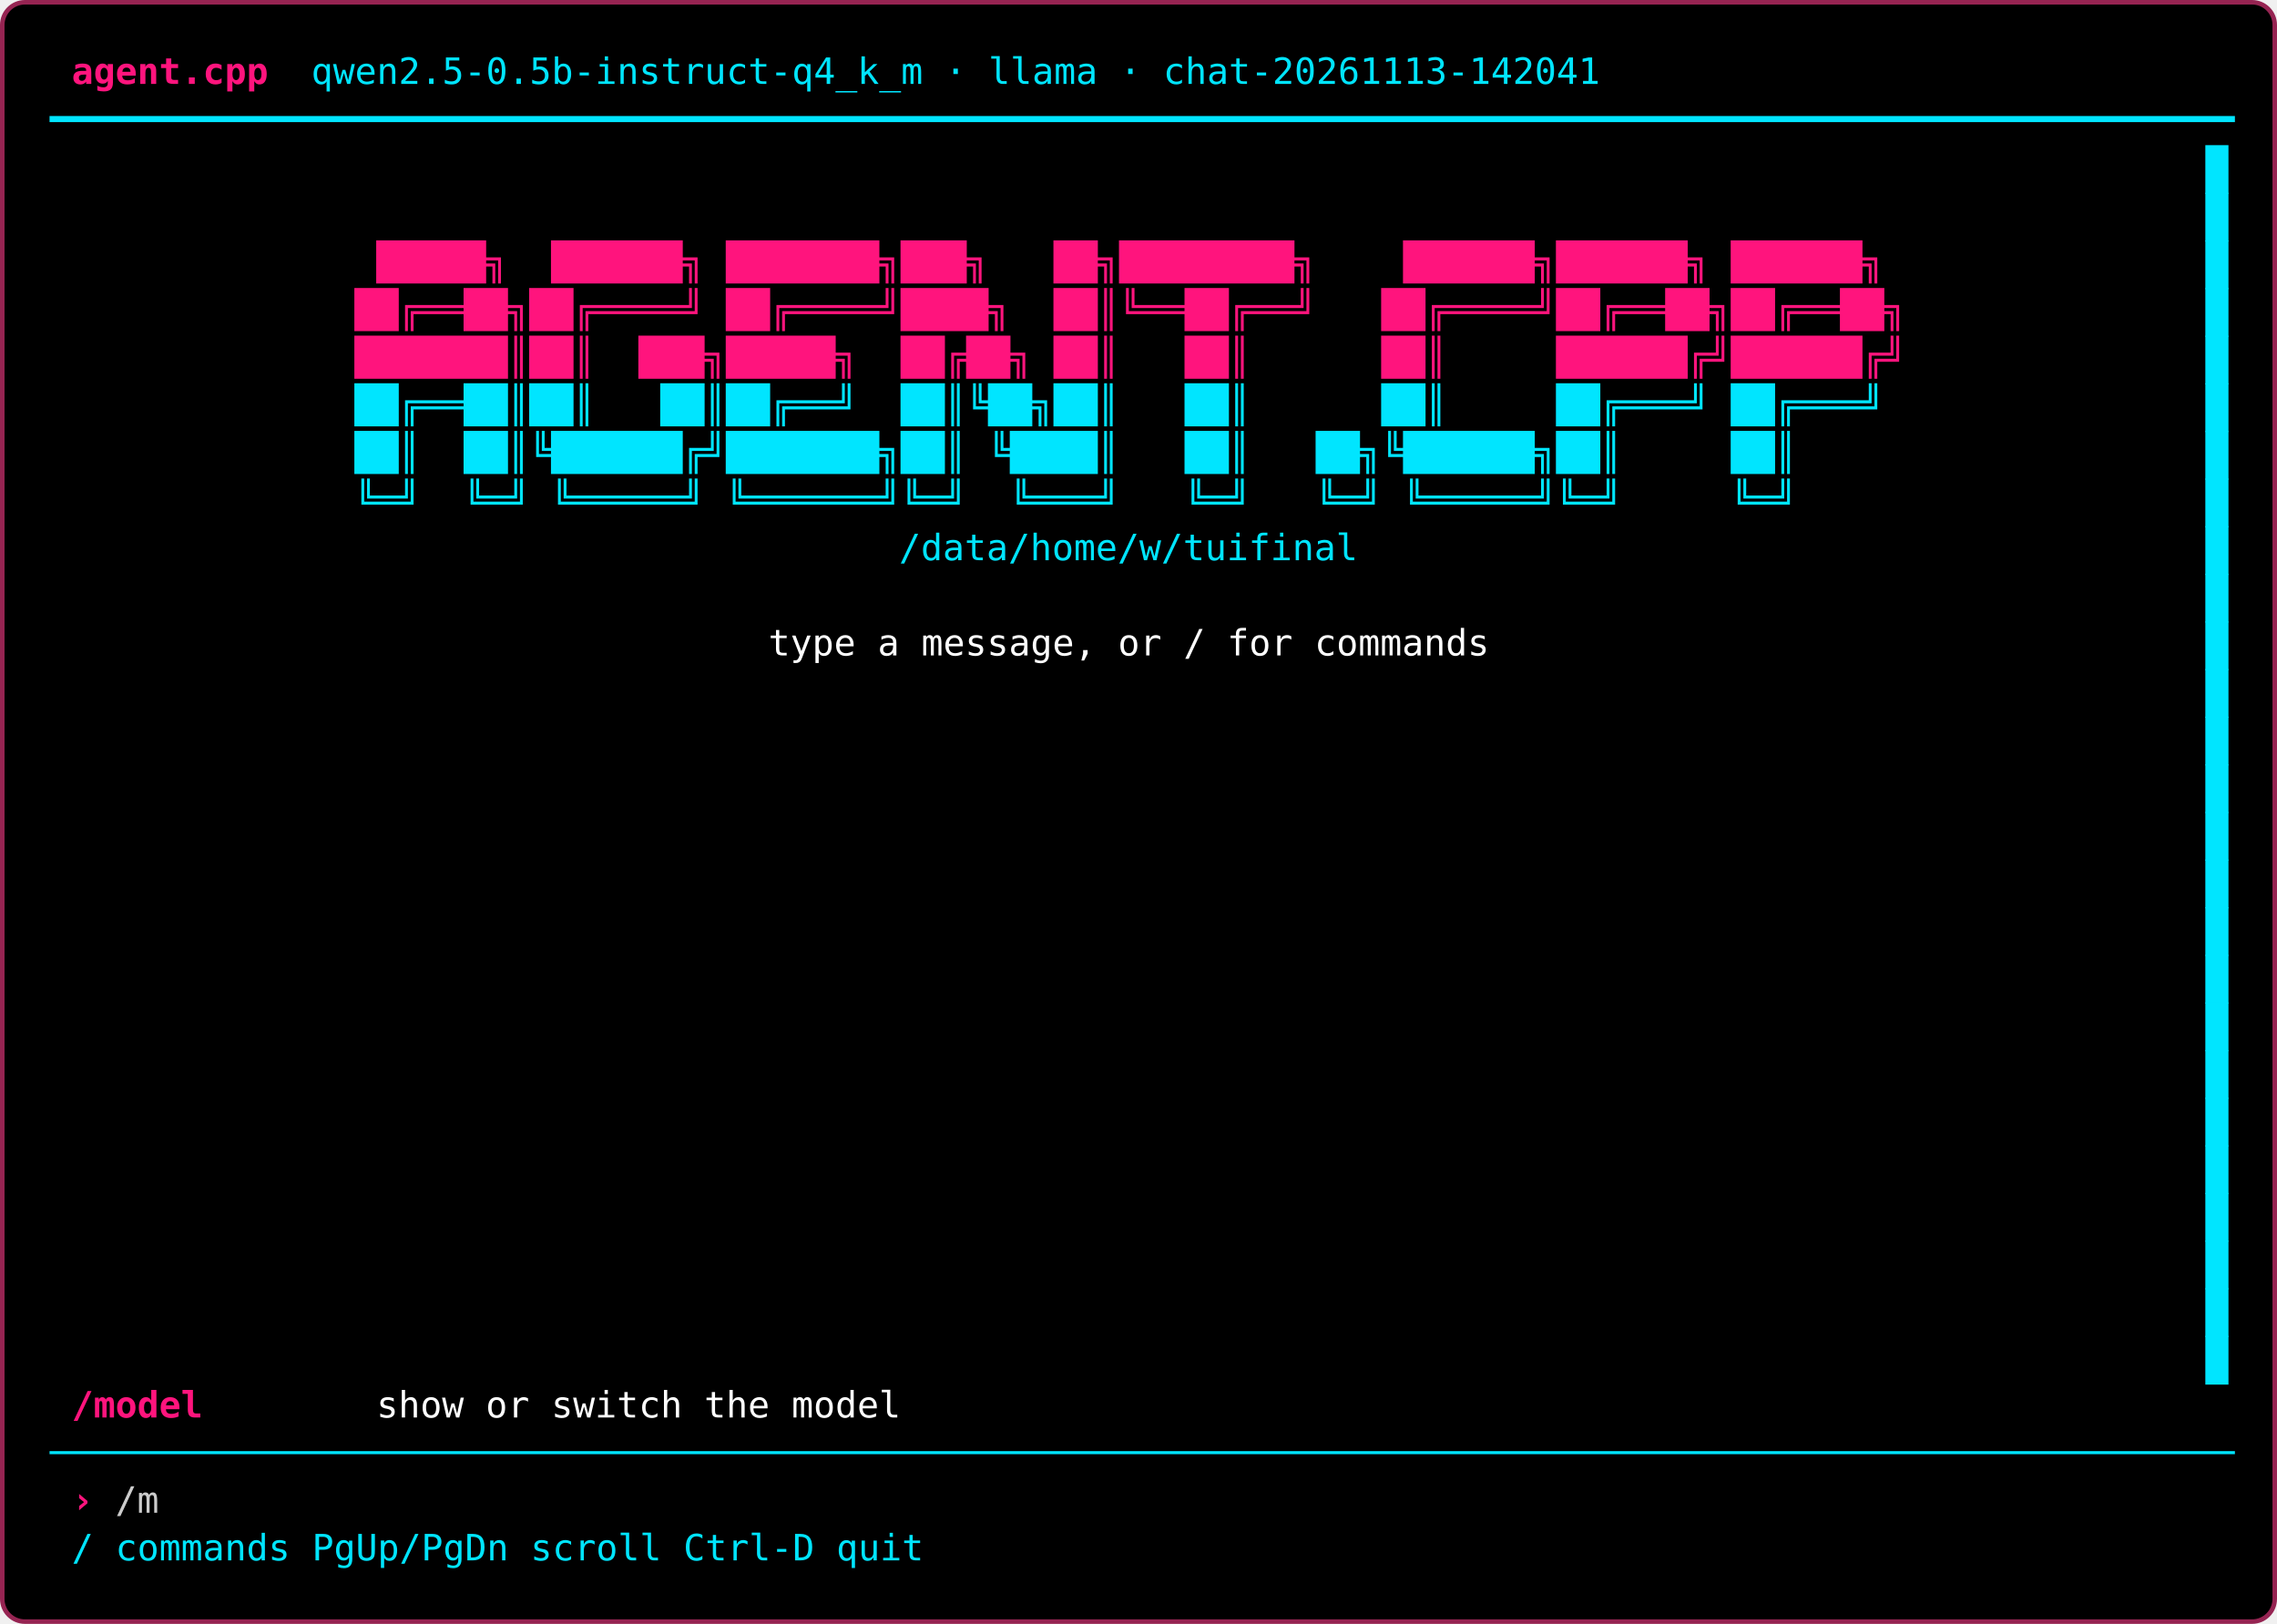
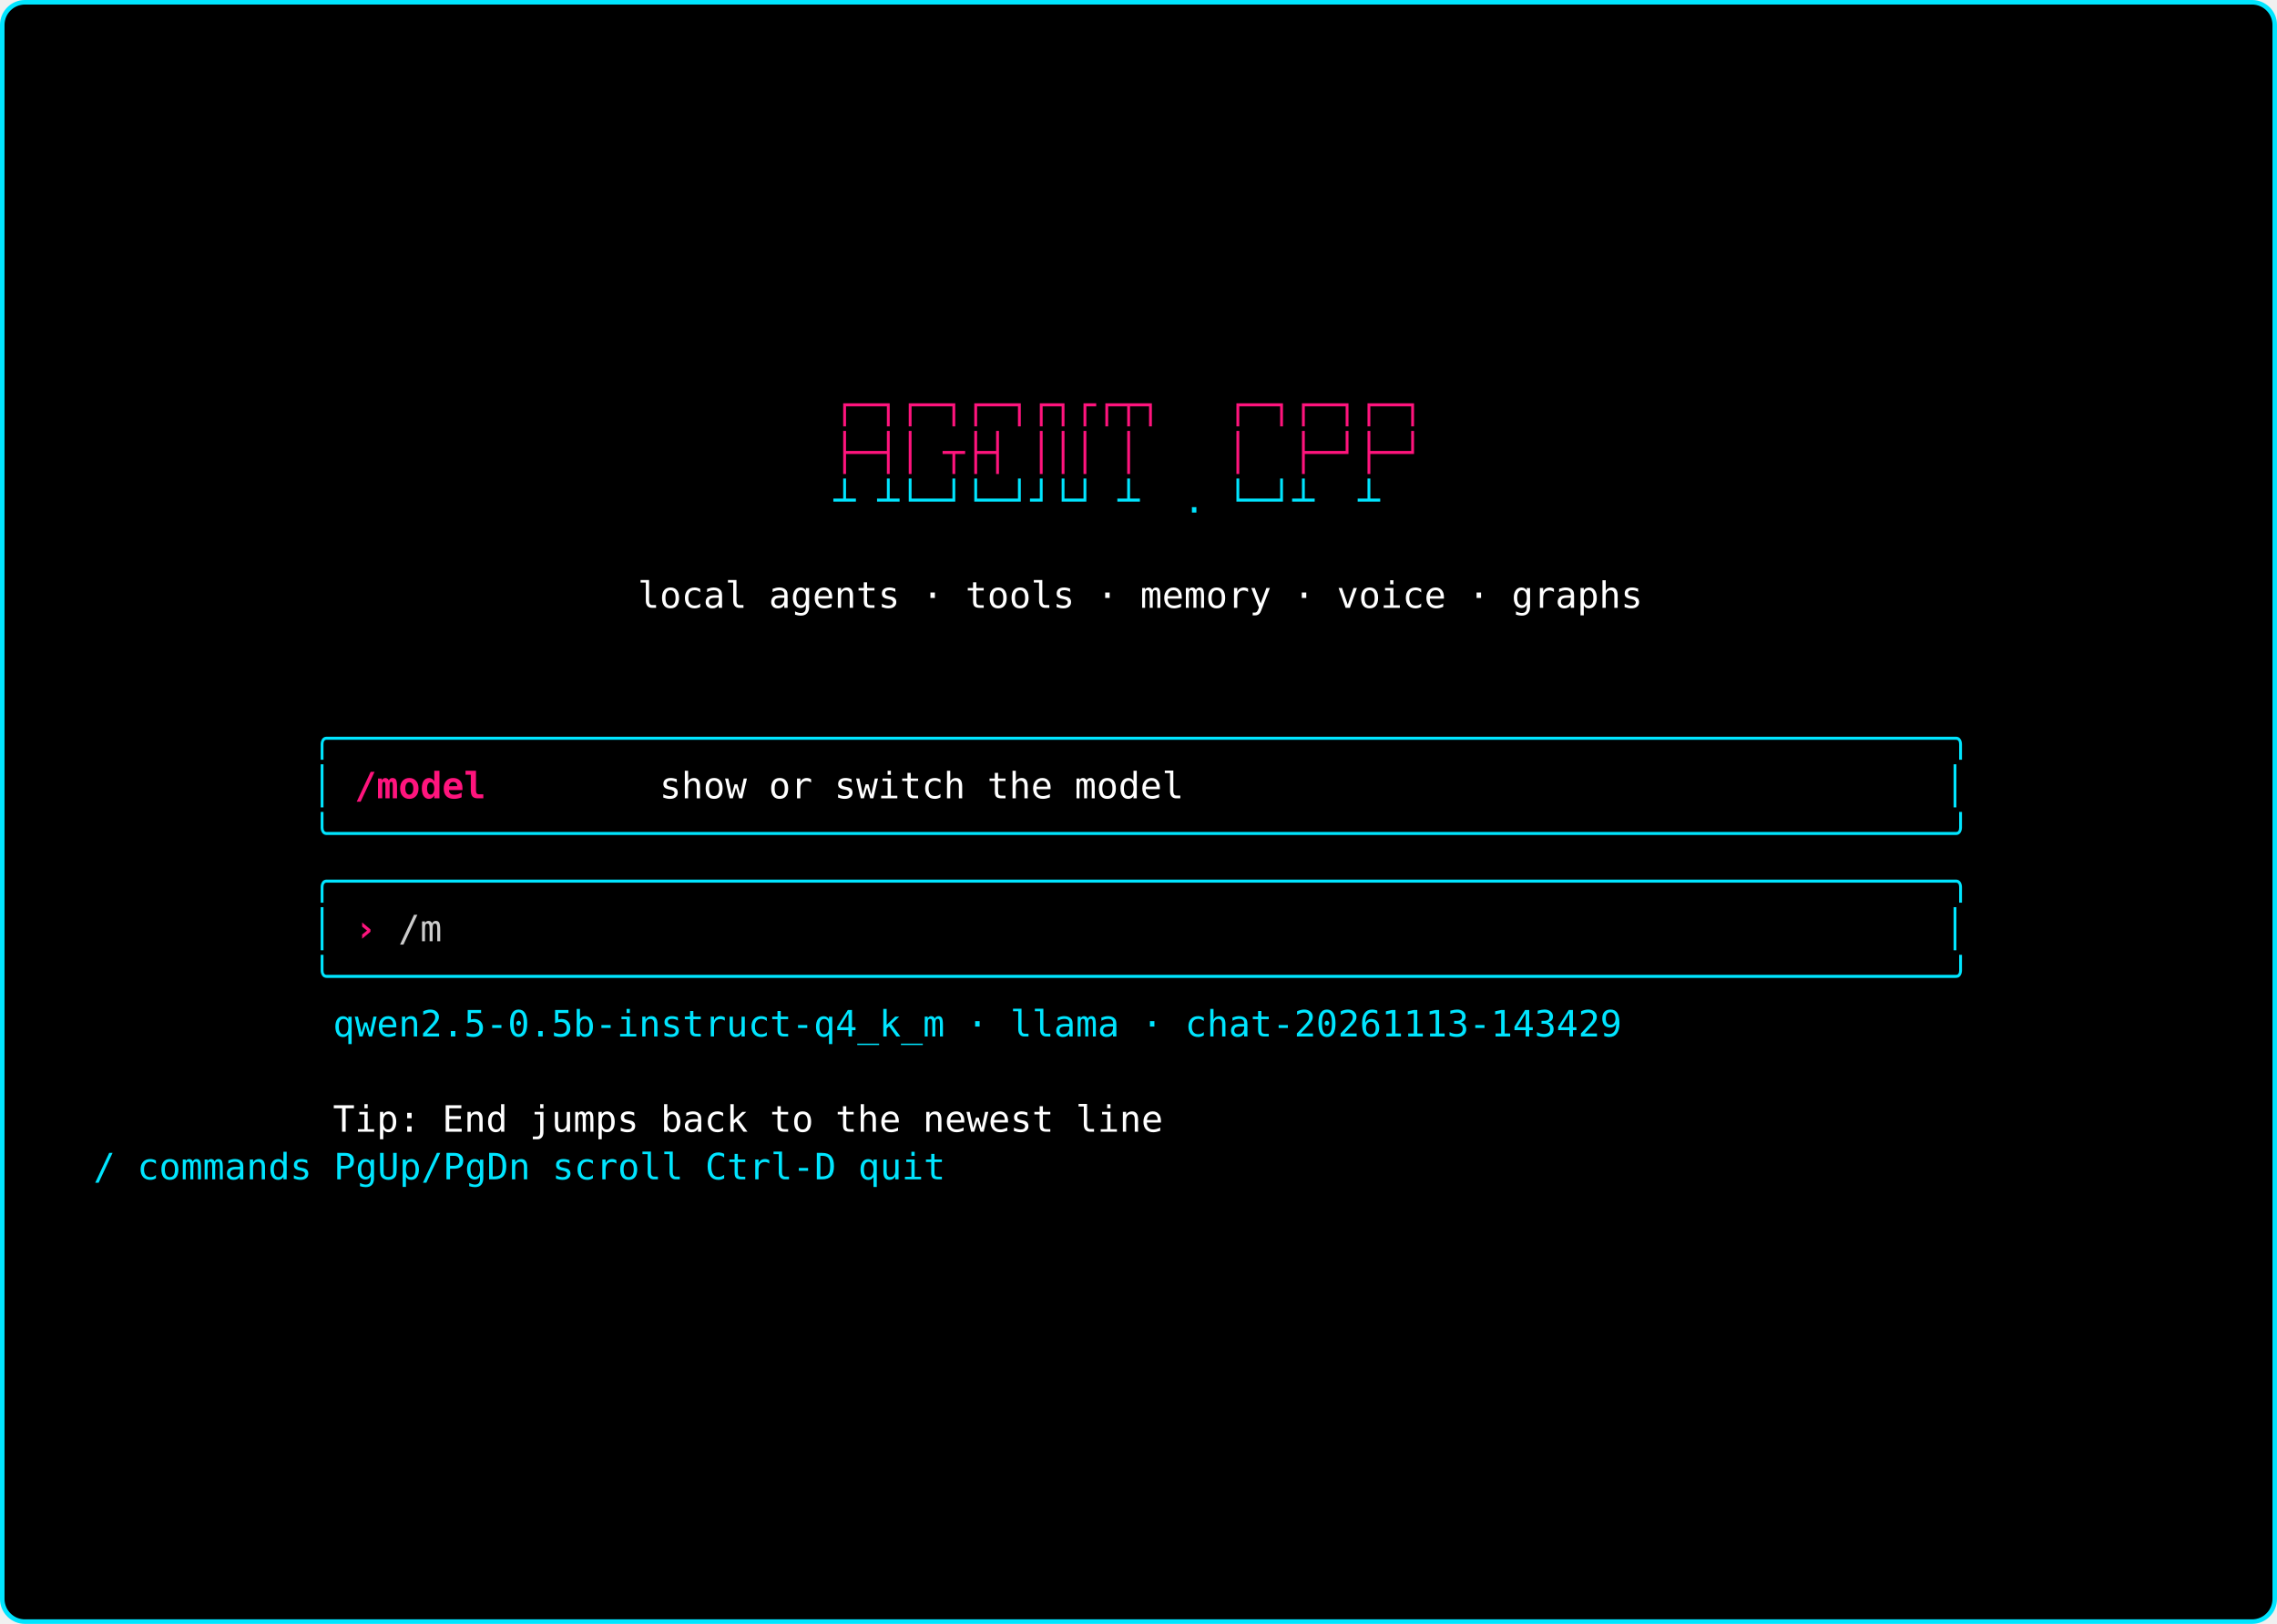
<svg xmlns="http://www.w3.org/2000/svg" width="1004" height="716" viewBox="0 0 1004 716" role="img" aria-label="agent.cpp chat screen">
-   <rect x="1" y="1" width="1002" height="714" rx="10" fill="#000000" stroke="#962452" stroke-width="2" />
-   <text x="31.6" y="37.0" font-family="SFMono-Regular,Menlo,Consolas,'DejaVu Sans Mono',monospace" font-size="16" fill="#ff147d" font-weight="bold" xml:space="preserve" textLength="86.4" lengthAdjust="spacing">agent.cpp</text>
-   <text x="137.2" y="37.0" font-family="SFMono-Regular,Menlo,Consolas,'DejaVu Sans Mono',monospace" font-size="16" fill="#00e5ff" xml:space="preserve" textLength="566.4" lengthAdjust="spacing">qwen2.5-0.5b-instruct-q4_k_m · llama · chat-20261113-142041</text>
-   <text x="22.0" y="58.0" font-family="SFMono-Regular,Menlo,Consolas,'DejaVu Sans Mono',monospace" font-size="16" fill="#00e5ff" xml:space="preserve" textLength="960.0" lengthAdjust="spacing">━━━━━━━━━━━━━━━━━━━━━━━━━━━━━━━━━━━━━━━━━━━━━━━━━━━━━━━━━━━━━━━━━━━━━━━━━━━━━━━━━━━━━━━━━━━━━━━━━━━━</text>
-   <rect x="972.4" y="64.0" width="10.2" height="21.5" fill="#00e5ff" />
-   <rect x="972.4" y="85.0" width="10.2" height="21.5" fill="#00e5ff" />
-   <rect x="972.4" y="106.0" width="10.2" height="21.5" fill="#00e5ff" />
-   <text x="156.4" y="121.0" font-family="SFMono-Regular,Menlo,Consolas,'DejaVu Sans Mono',monospace" font-size="16" fill="#ff147d" xml:space="preserve" textLength="681.6" lengthAdjust="spacing"> █████╗  ██████╗ ███████╗███╗   ██╗████████╗    ██████╗██████╗ ██████╗ </text>
-   <rect x="972.4" y="127.0" width="10.2" height="21.5" fill="#00e5ff" />
-   <text x="156.4" y="142.0" font-family="SFMono-Regular,Menlo,Consolas,'DejaVu Sans Mono',monospace" font-size="16" fill="#ff147d" xml:space="preserve" textLength="681.6" lengthAdjust="spacing">██╔══██╗██╔════╝ ██╔════╝████╗  ██║╚══██╔══╝   ██╔════╝██╔══██╗██╔══██╗</text>
-   <rect x="972.4" y="148.0" width="10.2" height="21.5" fill="#00e5ff" />
-   <text x="156.4" y="163.0" font-family="SFMono-Regular,Menlo,Consolas,'DejaVu Sans Mono',monospace" font-size="16" fill="#ff147d" xml:space="preserve" textLength="681.6" lengthAdjust="spacing">███████║██║  ███╗█████╗  ██╔██╗ ██║   ██║      ██║     ██████╔╝██████╔╝</text>
-   <rect x="972.4" y="169.0" width="10.2" height="21.5" fill="#00e5ff" />
-   <text x="156.4" y="184.0" font-family="SFMono-Regular,Menlo,Consolas,'DejaVu Sans Mono',monospace" font-size="16" fill="#00e5ff" xml:space="preserve" textLength="681.6" lengthAdjust="spacing">██╔══██║██║   ██║██╔══╝  ██║╚██╗██║   ██║      ██║     ██╔═══╝ ██╔═══╝ </text>
-   <rect x="972.4" y="190.0" width="10.2" height="21.5" fill="#00e5ff" />
-   <text x="156.4" y="205.0" font-family="SFMono-Regular,Menlo,Consolas,'DejaVu Sans Mono',monospace" font-size="16" fill="#00e5ff" xml:space="preserve" textLength="681.6" lengthAdjust="spacing">██║  ██║╚██████╔╝███████╗██║ ╚████║   ██║   ██╗╚██████╗██║     ██║     </text>
-   <rect x="972.4" y="211.0" width="10.2" height="21.5" fill="#00e5ff" />
-   <text x="156.4" y="226.0" font-family="SFMono-Regular,Menlo,Consolas,'DejaVu Sans Mono',monospace" font-size="16" fill="#00e5ff" xml:space="preserve" textLength="681.6" lengthAdjust="spacing">╚═╝  ╚═╝ ╚═════╝ ╚══════╝╚═╝  ╚═══╝   ╚═╝   ╚═╝ ╚═════╝╚═╝     ╚═╝     </text>
-   <rect x="972.4" y="232.0" width="10.2" height="21.5" fill="#00e5ff" />
-   <text x="396.4" y="247.0" font-family="SFMono-Regular,Menlo,Consolas,'DejaVu Sans Mono',monospace" font-size="16" fill="#00e5ff" xml:space="preserve" textLength="201.6" lengthAdjust="spacing">/data/home/w/tuifinal</text>
-   <rect x="972.4" y="253.0" width="10.2" height="21.5" fill="#00e5ff" />
-   <rect x="972.4" y="274.0" width="10.2" height="21.5" fill="#00e5ff" />
-   <text x="338.8" y="289.0" font-family="SFMono-Regular,Menlo,Consolas,'DejaVu Sans Mono',monospace" font-size="16" fill="#ffffff" xml:space="preserve" textLength="316.8" lengthAdjust="spacing">type a message, or / for commands</text>
-   <rect x="972.4" y="295.0" width="10.2" height="21.5" fill="#00e5ff" />
-   <rect x="972.4" y="316.0" width="10.2" height="21.5" fill="#00e5ff" />
-   <rect x="972.4" y="337.0" width="10.2" height="21.5" fill="#00e5ff" />
-   <rect x="972.4" y="358.0" width="10.2" height="21.5" fill="#00e5ff" />
-   <rect x="972.4" y="379.0" width="10.2" height="21.5" fill="#00e5ff" />
-   <rect x="972.4" y="400.0" width="10.2" height="21.5" fill="#00e5ff" />
-   <rect x="972.4" y="421.0" width="10.2" height="21.5" fill="#00e5ff" />
-   <rect x="972.4" y="442.0" width="10.2" height="21.5" fill="#00e5ff" />
-   <rect x="972.4" y="463.0" width="10.2" height="21.5" fill="#00e5ff" />
-   <rect x="972.4" y="484.0" width="10.2" height="21.5" fill="#00e5ff" />
-   <rect x="972.4" y="505.0" width="10.2" height="21.5" fill="#00e5ff" />
-   <rect x="972.4" y="526.0" width="10.2" height="21.5" fill="#00e5ff" />
-   <rect x="972.4" y="547.0" width="10.2" height="21.5" fill="#00e5ff" />
-   <rect x="972.4" y="568.0" width="10.2" height="21.5" fill="#00e5ff" />
-   <rect x="972.4" y="589.0" width="10.2" height="21.5" fill="#00e5ff" />
-   <text x="31.6" y="625.0" font-family="SFMono-Regular,Menlo,Consolas,'DejaVu Sans Mono',monospace" font-size="16" fill="#ff147d" font-weight="bold" xml:space="preserve" textLength="57.6" lengthAdjust="spacing">/model</text>
-   <text x="166.0" y="625.0" font-family="SFMono-Regular,Menlo,Consolas,'DejaVu Sans Mono',monospace" font-size="16" fill="#ffffff" xml:space="preserve" textLength="230.4" lengthAdjust="spacing">show or switch the model</text>
-   <text x="22.0" y="646.0" font-family="SFMono-Regular,Menlo,Consolas,'DejaVu Sans Mono',monospace" font-size="16" fill="#00e5ff" xml:space="preserve" textLength="960.0" lengthAdjust="spacing">────────────────────────────────────────────────────────────────────────────────────────────────────</text>
-   <text x="31.6" y="667.0" font-family="SFMono-Regular,Menlo,Consolas,'DejaVu Sans Mono',monospace" font-size="16" fill="#ff147d" font-weight="bold" xml:space="preserve" textLength="9.6" lengthAdjust="spacing">›</text>
-   <text x="50.8" y="667.0" font-family="SFMono-Regular,Menlo,Consolas,'DejaVu Sans Mono',monospace" font-size="16" fill="#cccccc" xml:space="preserve" textLength="19.2" lengthAdjust="spacing">/m</text>
-   <text x="31.6" y="688.0" font-family="SFMono-Regular,Menlo,Consolas,'DejaVu Sans Mono',monospace" font-size="16" fill="#00e5ff" xml:space="preserve" textLength="374.4" lengthAdjust="spacing">/ commands PgUp/PgDn scroll Ctrl-D quit</text>
+   <rect x="1" y="1" width="1002" height="714" rx="10" fill="#000000" stroke="#00e5ff" stroke-width="2" />
+   <text x="367.6" y="184.0" font-family="SFMono-Regular,Menlo,Consolas,'DejaVu Sans Mono',monospace" font-size="16" fill="#ff147d" font-weight="bold" xml:space="preserve" textLength="259.2" lengthAdjust="spacing">┌─┐┌─┐┌─┐┌┐┌┌┬┐   ┌─┐┌─┐┌─┐</text>
+   <text x="367.6" y="205.0" font-family="SFMono-Regular,Menlo,Consolas,'DejaVu Sans Mono',monospace" font-size="16" fill="#ff147d" font-weight="bold" xml:space="preserve" textLength="259.2" lengthAdjust="spacing">├─┤│ ┬├┤ │││ │    │  ├─┘├─┘</text>
+   <text x="367.6" y="226.0" font-family="SFMono-Regular,Menlo,Consolas,'DejaVu Sans Mono',monospace" font-size="16" fill="#00e5ff" xml:space="preserve" textLength="259.2" lengthAdjust="spacing">┴ ┴└─┘└─┘┘└┘ ┴  . └─┘┴  ┴  </text>
+   <text x="281.2" y="268.0" font-family="SFMono-Regular,Menlo,Consolas,'DejaVu Sans Mono',monospace" font-size="16" fill="#ffffff" xml:space="preserve" textLength="441.6" lengthAdjust="spacing">local agents · tools · memory · voice · graphs</text>
+   <text x="137.2" y="331.0" font-family="SFMono-Regular,Menlo,Consolas,'DejaVu Sans Mono',monospace" font-size="16" fill="#00e5ff" xml:space="preserve" textLength="729.6" lengthAdjust="spacing">╭──────────────────────────────────────────────────────────────────────────╮</text>
+   <text x="137.2" y="352.0" font-family="SFMono-Regular,Menlo,Consolas,'DejaVu Sans Mono',monospace" font-size="16" fill="#00e5ff" xml:space="preserve" textLength="9.6" lengthAdjust="spacing">│</text>
+   <text x="156.4" y="352.0" font-family="SFMono-Regular,Menlo,Consolas,'DejaVu Sans Mono',monospace" font-size="16" fill="#ff147d" font-weight="bold" xml:space="preserve" textLength="57.6" lengthAdjust="spacing">/model</text>
+   <text x="290.8" y="352.0" font-family="SFMono-Regular,Menlo,Consolas,'DejaVu Sans Mono',monospace" font-size="16" fill="#ffffff" xml:space="preserve" textLength="230.4" lengthAdjust="spacing">show or switch the model</text>
+   <text x="857.2" y="352.0" font-family="SFMono-Regular,Menlo,Consolas,'DejaVu Sans Mono',monospace" font-size="16" fill="#00e5ff" xml:space="preserve" textLength="9.6" lengthAdjust="spacing">│</text>
+   <text x="137.2" y="373.0" font-family="SFMono-Regular,Menlo,Consolas,'DejaVu Sans Mono',monospace" font-size="16" fill="#00e5ff" xml:space="preserve" textLength="729.6" lengthAdjust="spacing">╰──────────────────────────────────────────────────────────────────────────╯</text>
+   <text x="137.2" y="394.0" font-family="SFMono-Regular,Menlo,Consolas,'DejaVu Sans Mono',monospace" font-size="16" fill="#00e5ff" xml:space="preserve" textLength="729.6" lengthAdjust="spacing">╭──────────────────────────────────────────────────────────────────────────╮</text>
+   <text x="137.2" y="415.0" font-family="SFMono-Regular,Menlo,Consolas,'DejaVu Sans Mono',monospace" font-size="16" fill="#00e5ff" xml:space="preserve" textLength="9.6" lengthAdjust="spacing">│</text>
+   <text x="156.4" y="415.0" font-family="SFMono-Regular,Menlo,Consolas,'DejaVu Sans Mono',monospace" font-size="16" fill="#ff147d" font-weight="bold" xml:space="preserve" textLength="9.6" lengthAdjust="spacing">›</text>
+   <text x="175.6" y="415.0" font-family="SFMono-Regular,Menlo,Consolas,'DejaVu Sans Mono',monospace" font-size="16" fill="#cccccc" xml:space="preserve" textLength="19.2" lengthAdjust="spacing">/m</text>
+   <text x="857.2" y="415.0" font-family="SFMono-Regular,Menlo,Consolas,'DejaVu Sans Mono',monospace" font-size="16" fill="#00e5ff" xml:space="preserve" textLength="9.6" lengthAdjust="spacing">│</text>
+   <text x="137.2" y="436.0" font-family="SFMono-Regular,Menlo,Consolas,'DejaVu Sans Mono',monospace" font-size="16" fill="#00e5ff" xml:space="preserve" textLength="729.6" lengthAdjust="spacing">╰──────────────────────────────────────────────────────────────────────────╯</text>
+   <text x="146.8" y="457.0" font-family="SFMono-Regular,Menlo,Consolas,'DejaVu Sans Mono',monospace" font-size="16" fill="#00e5ff" xml:space="preserve" textLength="566.4" lengthAdjust="spacing">qwen2.5-0.5b-instruct-q4_k_m · llama · chat-20261113-143429</text>
+   <text x="146.8" y="499.0" font-family="SFMono-Regular,Menlo,Consolas,'DejaVu Sans Mono',monospace" font-size="16" fill="#ffffff" xml:space="preserve" textLength="364.8" lengthAdjust="spacing">Tip: End jumps back to the newest line</text>
+   <text x="41.2" y="520.0" font-family="SFMono-Regular,Menlo,Consolas,'DejaVu Sans Mono',monospace" font-size="16" fill="#00e5ff" xml:space="preserve" textLength="374.4" lengthAdjust="spacing">/ commands PgUp/PgDn scroll Ctrl-D quit</text>
</svg>
